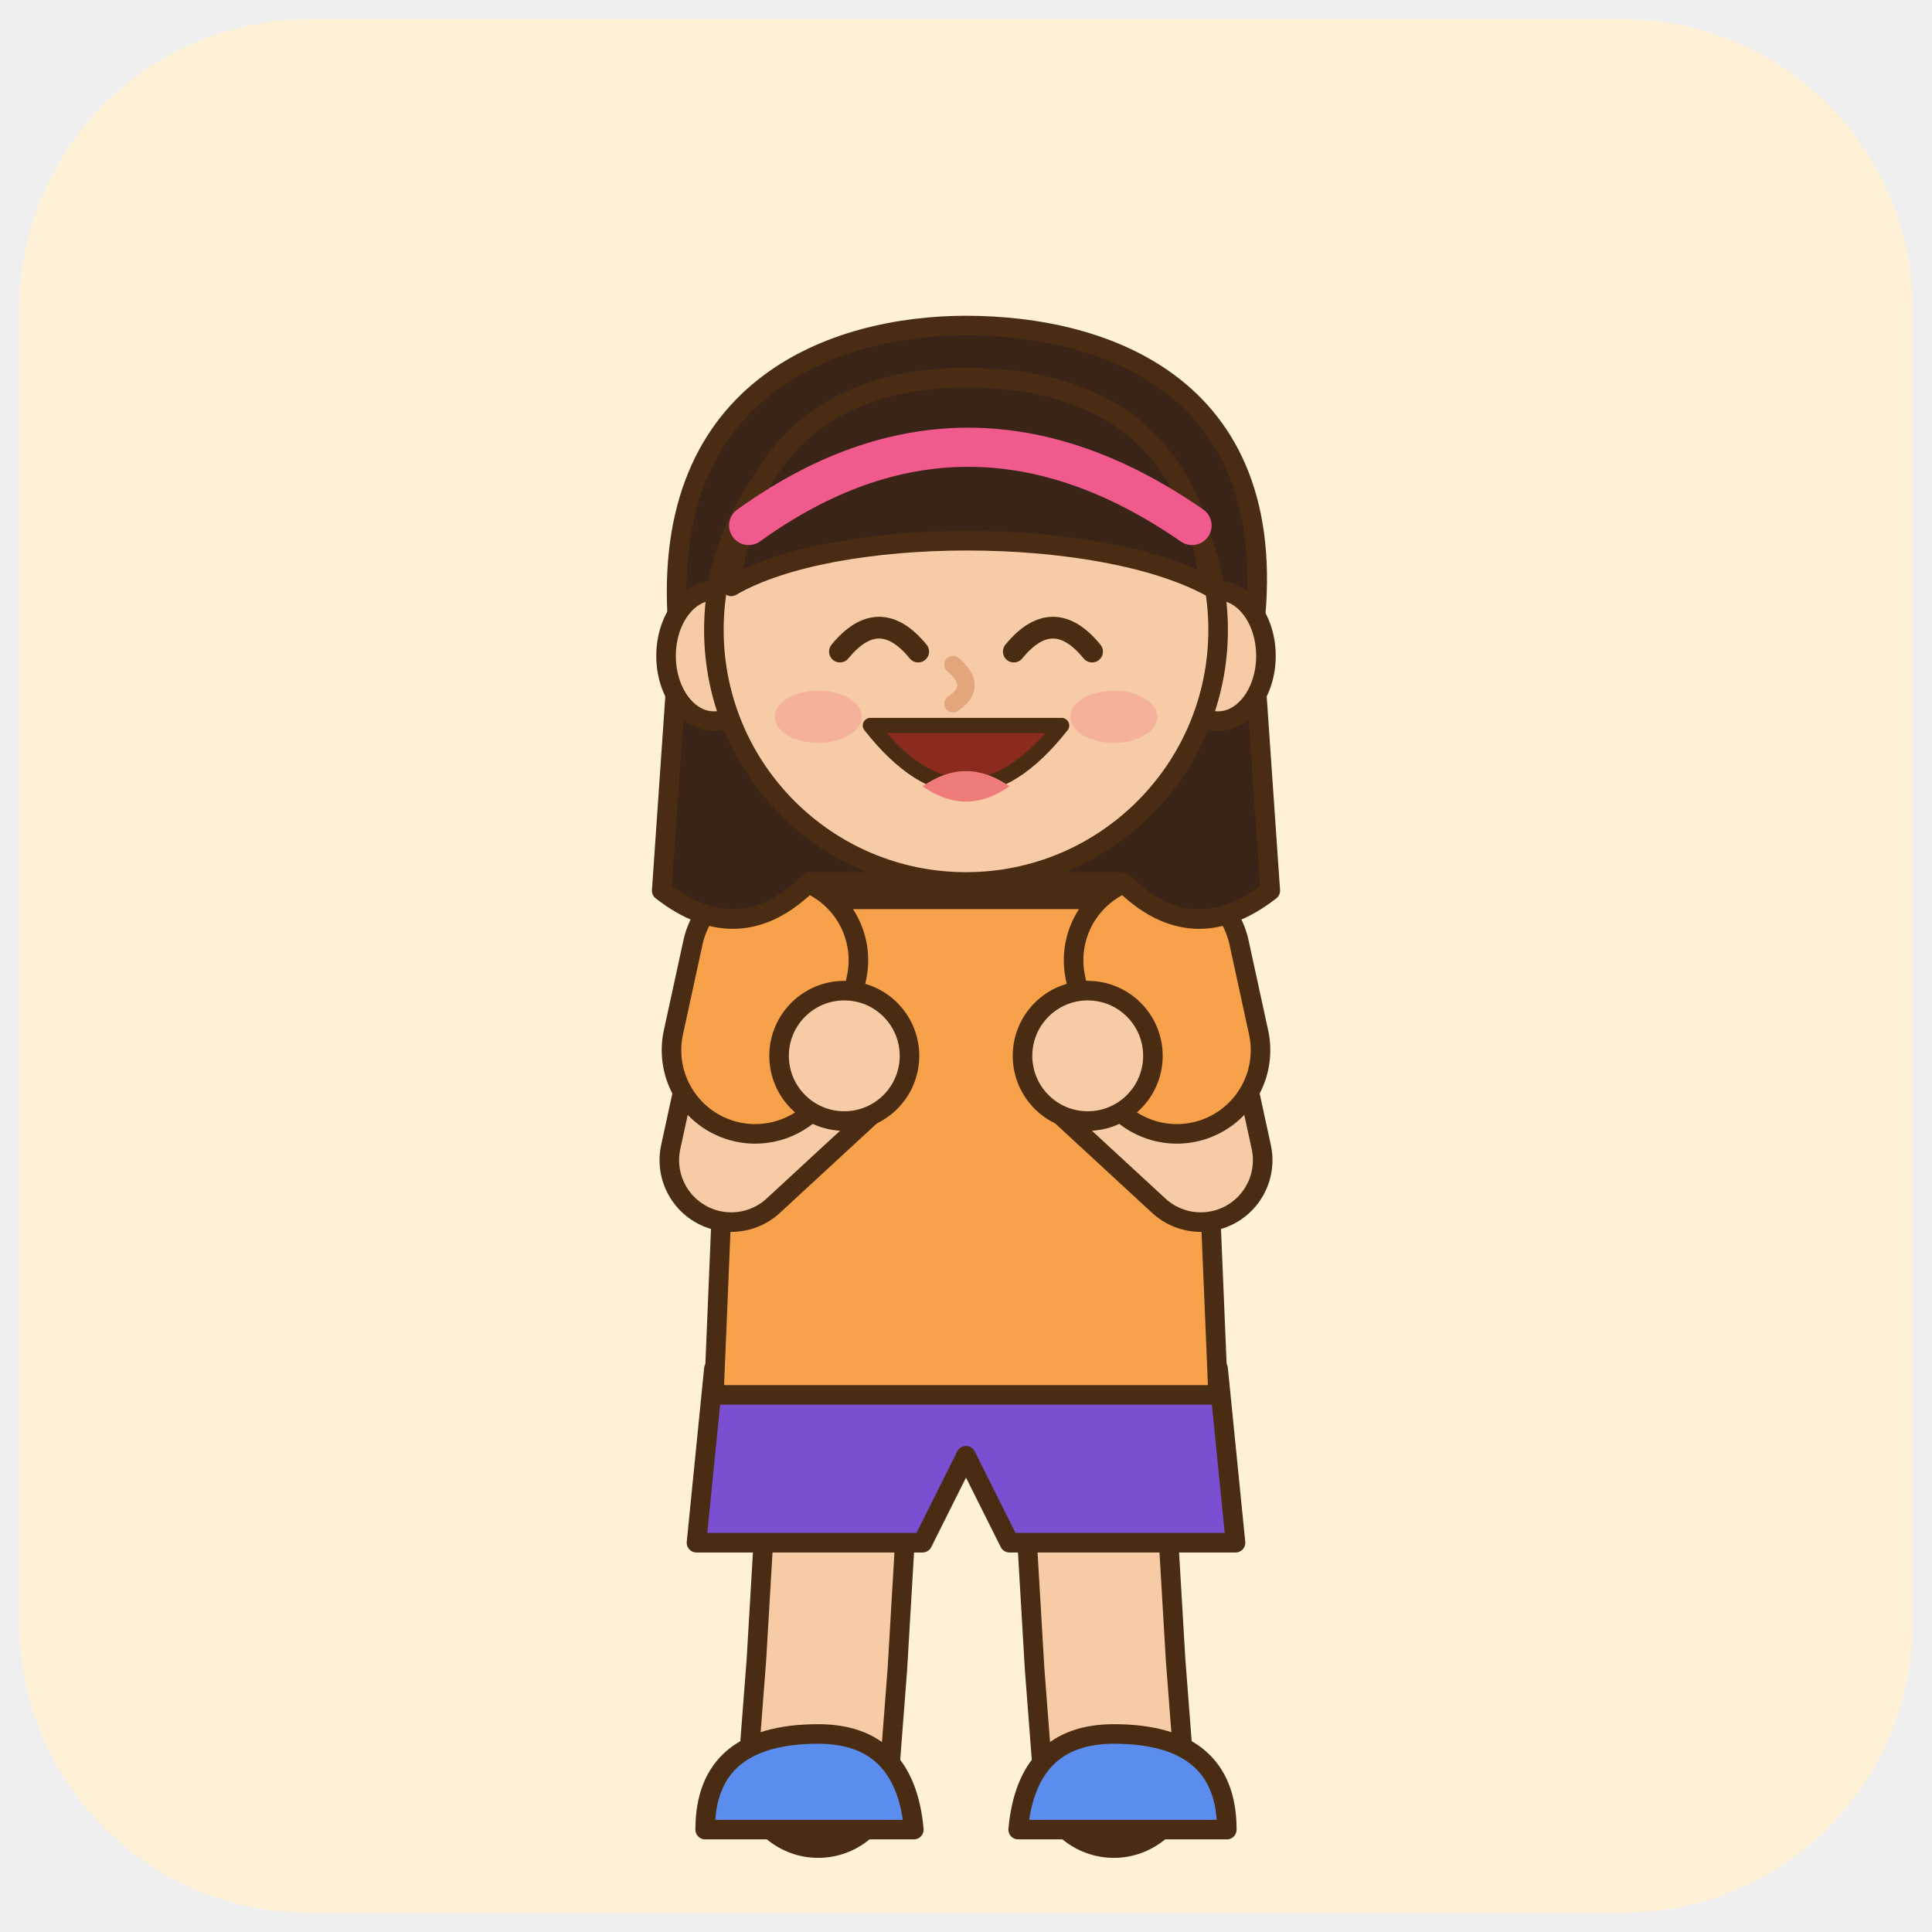
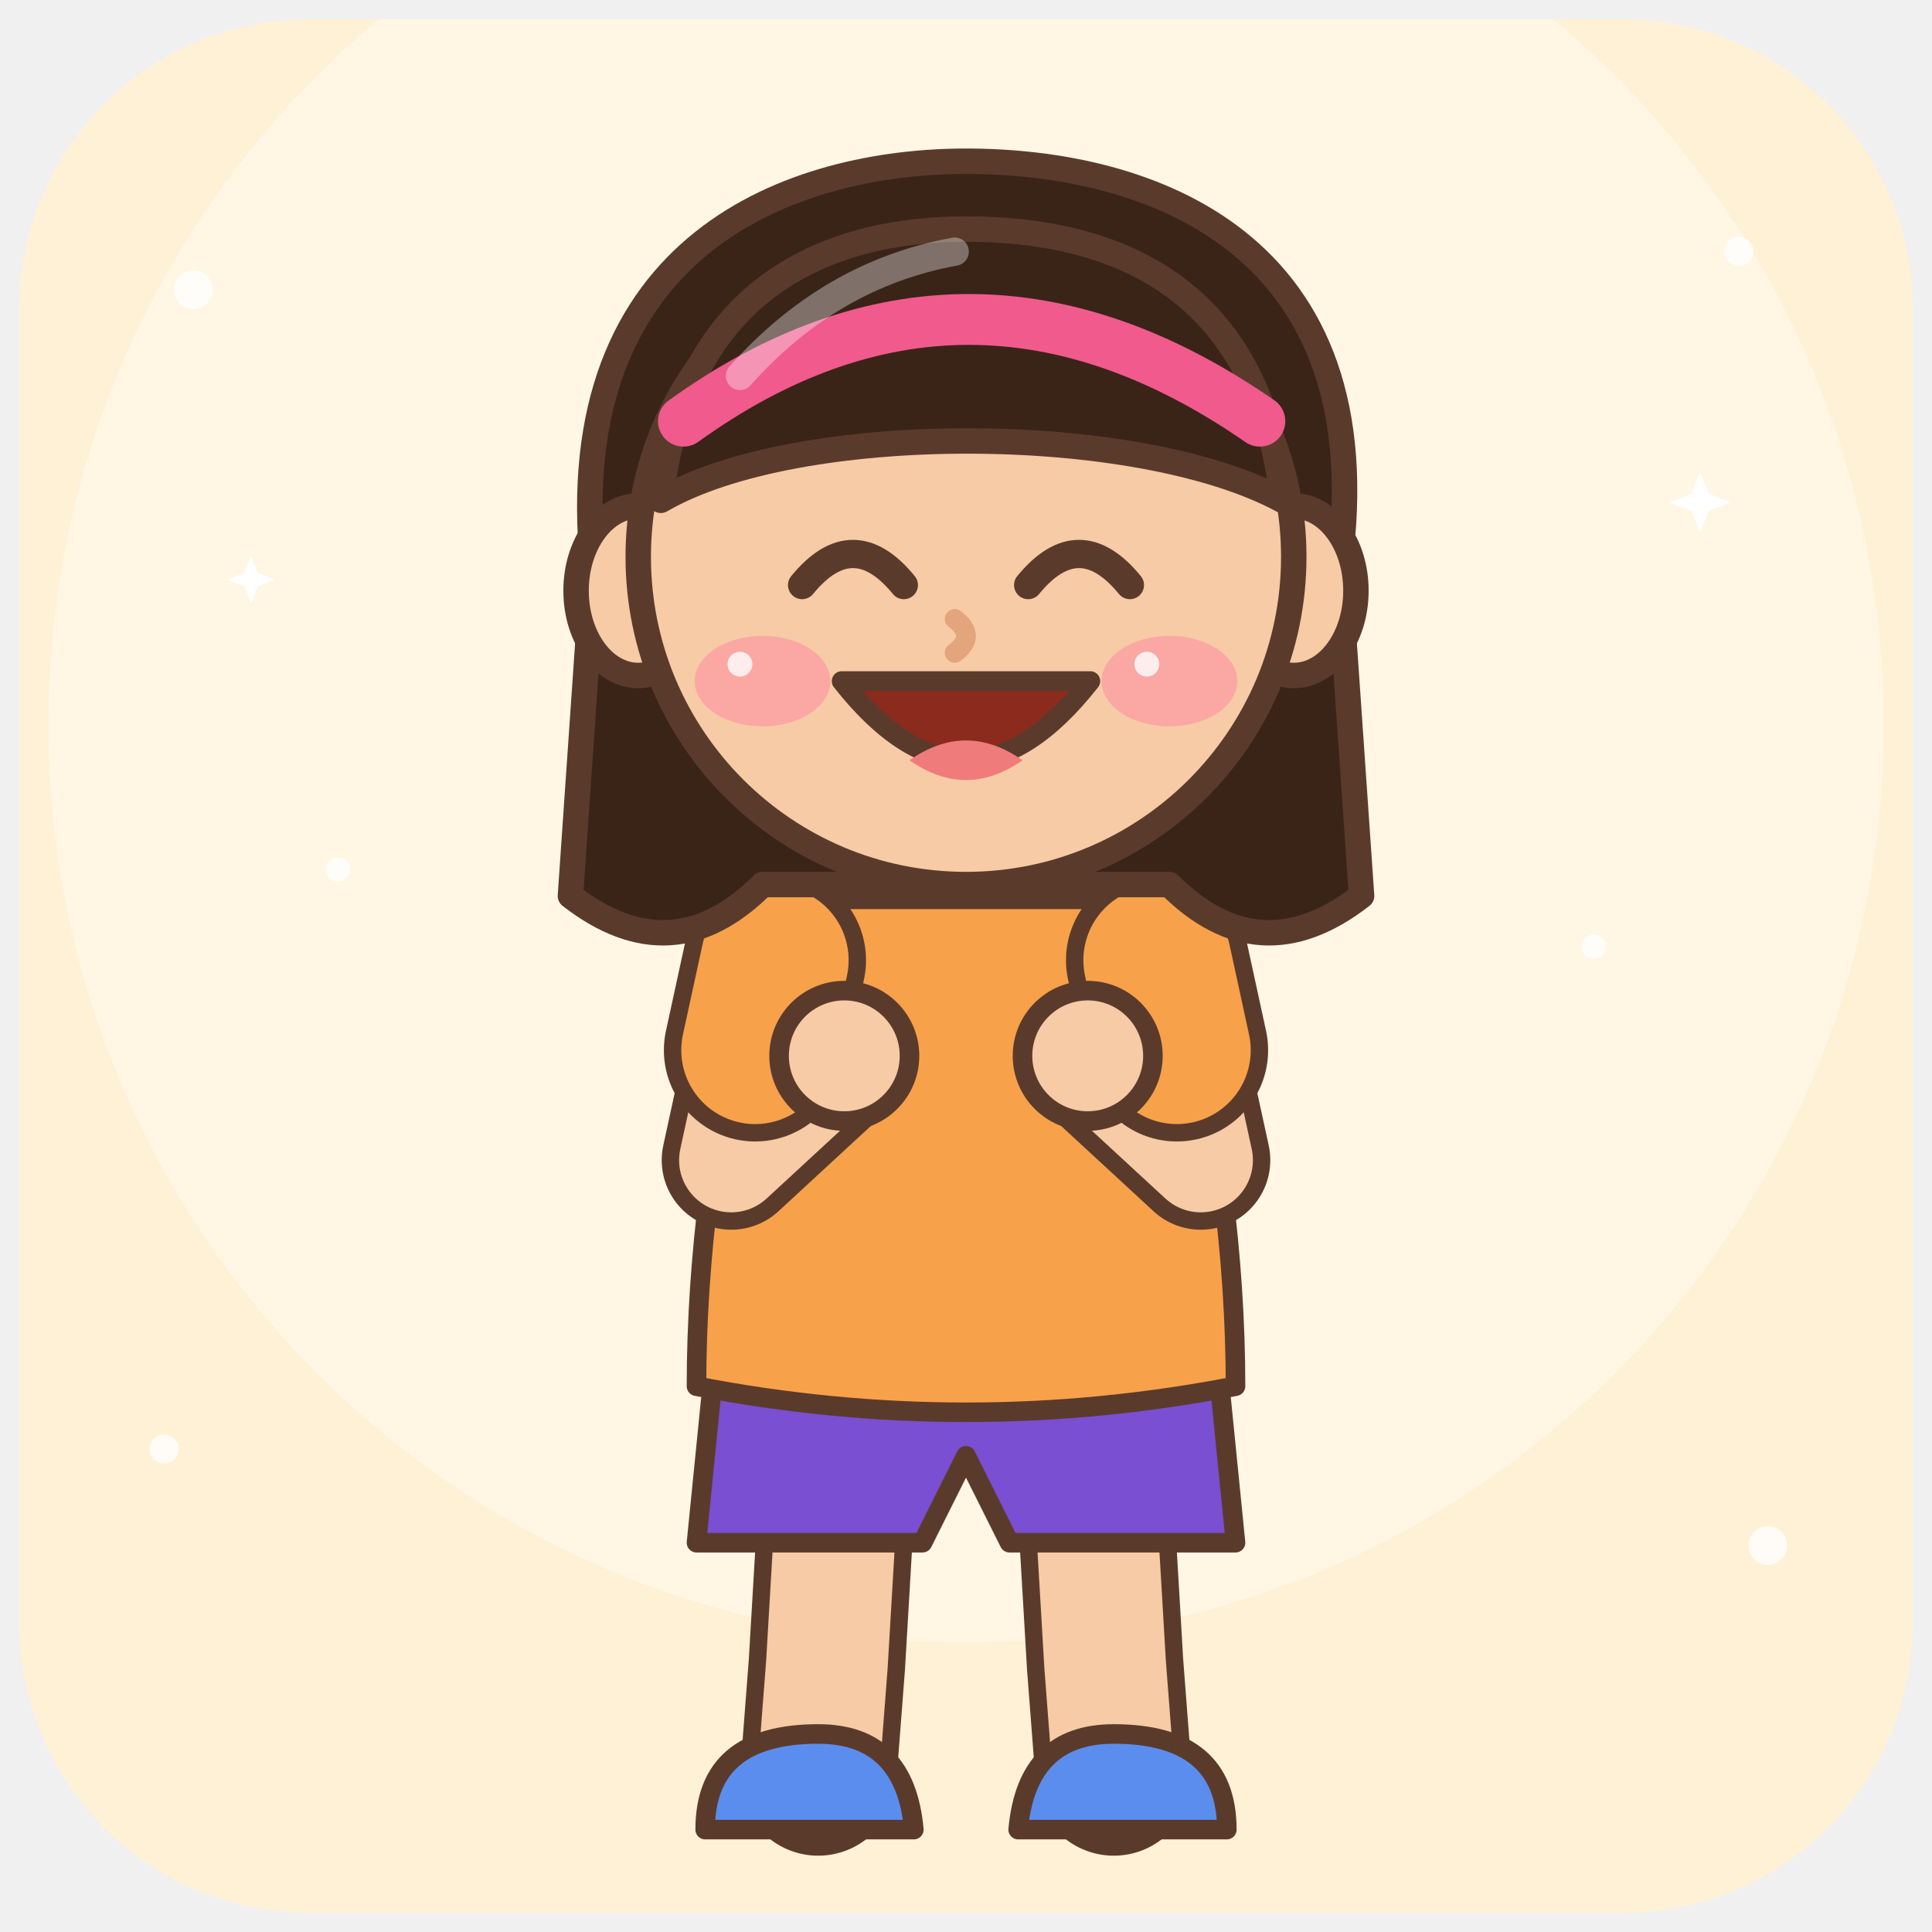
<svg xmlns="http://www.w3.org/2000/svg" viewBox="0 0 512 512">
  <style>
    .fr { animation: fr 0.6s steps(1) infinite; }
    .fr:not(.fr0) { opacity: 0; }
    @keyframes fr { 0% { opacity: 1 } 50.00% { opacity: 0 } 100% { opacity: 0 } }
    .fr1 { animation-delay: 0.30s; }
    @media (prefers-reduced-motion: reduce) { * { animation: none !important; } }
  </style>
  <defs>
    <clipPath id="tile">
      <rect x="4" y="4" width="392" height="392" rx="60" />
    </clipPath>
  </defs>
  <g transform="scale(1.28)">
    <g clip-path="url(#tile)">
      <rect x="4" y="4" width="392" height="392" rx="60" fill="#FFF1D6" />
+       <circle cx="200" cy="150" r="190" fill="#fff" opacity="0.35" />
+       <circle cx="40" cy="60" r="4" fill="#fff" opacity="0.8" />
+       <circle cx="360" cy="52" r="3" fill="#fff" opacity="0.8" />
+       <circle cx="34" cy="300" r="3" fill="#fff" opacity="0.8" />
+       <circle cx="366" cy="320" r="4" fill="#fff" opacity="0.8" />
+       <circle cx="70" cy="180" r="2.5" fill="#fff" opacity="0.8" />
+       <circle cx="330" cy="196" r="2.5" fill="#fff" opacity="0.8" />
+       <path d="M352 97.7 L353.8 102.2 L358.3 104 L353.8 105.8 L352 110.3 L350.2 105.8 L345.7 104 L350.2 102.2 Z" fill="#fff" />
+       <path d="M52 115.1 L53.4 118.6 L56.9 120 L53.4 121.4 L52 124.9 L50.6 121.4 L47.1 120 L50.6 118.6 Z" fill="#fff" />
      <g class="fr fr0">
        <g transform="translate(20 26) scale(0.9)">
          <g transform="translate(0 0)">
-             <path d="M170 320 L168 354 L166 380" fill="none" stroke="#4A2C12" stroke-width="37" stroke-linejoin="round" stroke-linecap="round" />
+             <path d="M170 320 L168 354 L166 380" fill="none" stroke="#5A3B2B" stroke-width="36" stroke-linejoin="round" stroke-linecap="round" />
            <path d="M170 320 L168 354 L166 380" fill="none" stroke="#F6CBA5" stroke-width="28" stroke-linejoin="round" stroke-linecap="round" />
-             <path d="M230 320 L232 354 L234 380" fill="none" stroke="#4A2C12" stroke-width="37" stroke-linejoin="round" stroke-linecap="round" />
+             <path d="M230 320 L232 354 L234 380" fill="none" stroke="#5A3B2B" stroke-width="36" stroke-linejoin="round" stroke-linecap="round" />
            <path d="M230 320 L232 354 L234 380" fill="none" stroke="#F6CBA5" stroke-width="28" stroke-linejoin="round" stroke-linecap="round" />
-             <path d="M140 392 Q140 370 166 370 Q186 370 188 392 Z" fill="#5B8DEF" stroke="#4A2C12" stroke-width="4.5" stroke-linejoin="round" stroke-linecap="round" />
-             <path d="M212 392 Q214 370 234 370 Q260 370 260 392 Z" fill="#5B8DEF" stroke="#4A2C12" stroke-width="4.5" stroke-linejoin="round" stroke-linecap="round" />
-             <path d="M142 286 L258 286 L262 326 L210 326 L200 306 L190 326 L138 326 Z" fill="#7A4FD1" stroke="#4A2C12" stroke-width="4.5" stroke-linejoin="round" stroke-linecap="round" />
+             <path d="M140 392 Q140 370 166 370 Q186 370 188 392 Z" fill="#5B8DEF" stroke="#5A3B2B" stroke-width="4.5" stroke-linejoin="round" stroke-linecap="round" />
+             <path d="M212 392 Q214 370 234 370 Q260 370 260 392 Z" fill="#5B8DEF" stroke="#5A3B2B" stroke-width="4.5" stroke-linejoin="round" stroke-linecap="round" />
+             <path d="M142 286 L258 286 L262 326 L210 326 L200 306 L190 326 L138 326 Z" fill="#7A4FD1" stroke="#5A3B2B" stroke-width="4.5" stroke-linejoin="round" stroke-linecap="round" />
            <rect x="188" y="160" width="24" height="30" rx="0" fill="#F6CBA5" />
-             <path d="M188 160 V190 M212 160 V190" fill="none" stroke="#4A2C12" stroke-width="4.5" stroke-linejoin="round" stroke-linecap="round" />
-             <path d="M146 196 Q148 180 166 178 L234 178 Q252 180 254 196 L258 292 L142 292 Z" fill="#F7A14A" stroke="#4A2C12" stroke-width="4.5" stroke-linejoin="round" stroke-linecap="round" />
+             <path d="M188 160 V190 M212 160 V190" fill="none" stroke="#5A3B2B" stroke-width="4.5" stroke-linejoin="round" stroke-linecap="round" />
+             <path d="M150 196 Q150 178 172 178 L228 178 Q250 178 250 196 Q262 246 262 290 Q200 302 138 290 Q138 246 150 196 Z" fill="#F7A14A" stroke="#5A3B2B" stroke-width="4.5" stroke-linejoin="round" stroke-linecap="round" />
            <g class="arm-l">
-               <path d="M156 192 L146 238 L172 214" fill="none" stroke="#4A2C12" stroke-width="33" stroke-linejoin="round" stroke-linecap="round" />
+               <path d="M156 192 L146 238 L172 214" fill="none" stroke="#5A3B2B" stroke-width="32" stroke-linejoin="round" stroke-linecap="round" />
              <path d="M156 192 L146 238 L172 214" fill="none" stroke="#F6CBA5" stroke-width="24" stroke-linejoin="round" stroke-linecap="round" />
-               <path d="M156 192 L151.5 212.7" fill="none" stroke="#4A2C12" stroke-width="43" stroke-linejoin="round" stroke-linecap="round" />
+               <path d="M156 192 L151.5 212.7" fill="none" stroke="#5A3B2B" stroke-width="42" stroke-linejoin="round" stroke-linecap="round" />
              <path d="M156 192 L151.5 212.7" fill="none" stroke="#F7A14A" stroke-width="34" stroke-linejoin="round" stroke-linecap="round" />
-               <circle cx="172" cy="214" r="15" fill="#F6CBA5" stroke="#4A2C12" stroke-width="4.5" stroke-linejoin="round" stroke-linecap="round" />
+               <circle cx="172" cy="214" r="15" fill="#F6CBA5" stroke="#5A3B2B" stroke-width="4.5" stroke-linejoin="round" stroke-linecap="round" />
            </g>
            <g class="arm-r">
-               <path d="M244 192 L254 238 L228 214" fill="none" stroke="#4A2C12" stroke-width="33" stroke-linejoin="round" stroke-linecap="round" />
+               <path d="M244 192 L254 238 L228 214" fill="none" stroke="#5A3B2B" stroke-width="32" stroke-linejoin="round" stroke-linecap="round" />
              <path d="M244 192 L254 238 L228 214" fill="none" stroke="#F6CBA5" stroke-width="24" stroke-linejoin="round" stroke-linecap="round" />
-               <path d="M244 192 L248.5 212.7" fill="none" stroke="#4A2C12" stroke-width="43" stroke-linejoin="round" stroke-linecap="round" />
+               <path d="M244 192 L248.5 212.7" fill="none" stroke="#5A3B2B" stroke-width="42" stroke-linejoin="round" stroke-linecap="round" />
              <path d="M244 192 L248.5 212.7" fill="none" stroke="#F7A14A" stroke-width="34" stroke-linejoin="round" stroke-linecap="round" />
-               <circle cx="228" cy="214" r="15" fill="#F6CBA5" stroke="#4A2C12" stroke-width="4.5" stroke-linejoin="round" stroke-linecap="round" />
+               <circle cx="228" cy="214" r="15" fill="#F6CBA5" stroke="#5A3B2B" stroke-width="4.5" stroke-linejoin="round" stroke-linecap="round" />
            </g>
            <g class="head" transform="translate(0 0) rotate(0 200 170)">
-               <path d="M134 118 C128 60 170 46 200 46 C232 46 274 60 266 118 L270 176 Q252 190 236 174 L164 174 Q148 190 130 176 Z" fill="#3A2418" stroke="#4A2C12" stroke-width="4.5" stroke-linejoin="round" stroke-linecap="round" />
-               <ellipse cx="142" cy="122" rx="11" ry="15" fill="#F6CBA5" stroke="#4A2C12" stroke-width="4.5" stroke-linejoin="round" stroke-linecap="round" />
-               <ellipse cx="258" cy="122" rx="11" ry="15" fill="#F6CBA5" stroke="#4A2C12" stroke-width="4.5" stroke-linejoin="round" stroke-linecap="round" />
-               <circle cx="200" cy="116" r="58" fill="#F6CBA5" stroke="#4A2C12" stroke-width="4.5" stroke-linejoin="round" stroke-linecap="round" />
-               <ellipse cx="166" cy="136" rx="10" ry="6" fill="#F59A92" opacity="0.55" class="blush" />
-               <ellipse cx="234" cy="136" rx="10" ry="6" fill="#F59A92" opacity="0.55" class="blush" />
-               <path d="M197 124 q6 5 0 9" fill="none" stroke="#E2A57C" stroke-width="4" stroke-linejoin="round" stroke-linecap="round" />
-               <path d="M171 121 q9 -11 18 0" fill="none" stroke="#4A2C12" stroke-width="5" stroke-linejoin="round" stroke-linecap="round" />
-               <path d="M211 121 q9 -11 18 0" fill="none" stroke="#4A2C12" stroke-width="5" stroke-linejoin="round" stroke-linecap="round" />
-               <path d="M178 138 Q200 166 222 138 Z" fill="#8A2B1E" stroke="#4A2C12" stroke-width="3.5" stroke-linejoin="round" stroke-linecap="round" />
-               <path d="M190 152 Q200 145 210 152 Q200 159 190 152 Z" fill="#F07B7B" />
-               <path d="M146 106 C150 68 176 58 200 58 C226 58 252 68 256 106 C230 92 170 92 146 106 Z" fill="#3A2418" stroke="#4A2C12" stroke-width="4.5" stroke-linejoin="round" stroke-linecap="round" />
-               <path d="M150 92 Q200 56 252 92" fill="none" stroke="#F05A8C" stroke-width="9" stroke-linejoin="round" stroke-linecap="round" />
+               <g transform="translate(200 172) scale(1.3) translate(-200 -172)">
+                 <path d="M134 118 C128 60 170 46 200 46 C232 46 274 60 266 118 L270 176 Q252 190 236 174 L164 174 Q148 190 130 176 Z" fill="#3A2418" stroke="#5A3B2B" stroke-width="4.5" stroke-linejoin="round" stroke-linecap="round" />
+                 <ellipse cx="142" cy="122" rx="11" ry="15" fill="#F6CBA5" stroke="#5A3B2B" stroke-width="4.5" stroke-linejoin="round" stroke-linecap="round" />
+                 <ellipse cx="258" cy="122" rx="11" ry="15" fill="#F6CBA5" stroke="#5A3B2B" stroke-width="4.5" stroke-linejoin="round" stroke-linecap="round" />
+                 <circle cx="200" cy="116" r="58" fill="#F6CBA5" stroke="#5A3B2B" stroke-width="4.5" stroke-linejoin="round" stroke-linecap="round" />
+                 <ellipse cx="164" cy="138" rx="12" ry="8" fill="#FF8FA3" opacity="0.6" class="blush" />
+                 <ellipse cx="236" cy="138" rx="12" ry="8" fill="#FF8FA3" opacity="0.6" class="blush" />
+                 <circle cx="160" cy="135" r="2.2" fill="#fff" opacity="0.8" />
+                 <circle cx="232" cy="135" r="2.2" fill="#fff" opacity="0.8" />
+                 <path d="M198 127 q4 3 0 6" fill="none" stroke="#E2A57C" stroke-width="3.5" stroke-linejoin="round" stroke-linecap="round" />
+                 <path d="M171 121 q9 -11 18 0" fill="none" stroke="#5A3B2B" stroke-width="5" stroke-linejoin="round" stroke-linecap="round" />
+                 <path d="M211 121 q9 -11 18 0" fill="none" stroke="#5A3B2B" stroke-width="5" stroke-linejoin="round" stroke-linecap="round" />
+                 <path d="M178 138 Q200 166 222 138 Z" fill="#8A2B1E" stroke="#5A3B2B" stroke-width="3.5" stroke-linejoin="round" stroke-linecap="round" />
+                 <path d="M190 152 Q200 145 210 152 Q200 159 190 152 Z" fill="#F07B7B" />
+                 <path d="M146 106 C150 68 176 58 200 58 C226 58 252 68 256 106 C230 92 170 92 146 106 Z" fill="#3A2418" stroke="#5A3B2B" stroke-width="4.5" stroke-linejoin="round" stroke-linecap="round" />
+                 <path d="M150 92 Q200 56 252 92" fill="none" stroke="#F05A8C" stroke-width="9" stroke-linejoin="round" stroke-linecap="round" />
+                 <path d="M160 84 Q176 66 198 62" fill="none" stroke="#fff" stroke-width="5" stroke-linejoin="round" stroke-linecap="round" opacity="0.35" />
+               </g>
            </g>
          </g>
        </g>
      </g>
      <g class="fr fr1">
        <g transform="translate(20 26) scale(0.9)">
          <g transform="translate(0 0)">
-             <path d="M170 320 L168 354 L166 380" fill="none" stroke="#4A2C12" stroke-width="37" stroke-linejoin="round" stroke-linecap="round" />
+             <path d="M170 320 L168 354 L166 380" fill="none" stroke="#5A3B2B" stroke-width="36" stroke-linejoin="round" stroke-linecap="round" />
            <path d="M170 320 L168 354 L166 380" fill="none" stroke="#F6CBA5" stroke-width="28" stroke-linejoin="round" stroke-linecap="round" />
-             <path d="M230 320 L232 354 L234 380" fill="none" stroke="#4A2C12" stroke-width="37" stroke-linejoin="round" stroke-linecap="round" />
+             <path d="M230 320 L232 354 L234 380" fill="none" stroke="#5A3B2B" stroke-width="36" stroke-linejoin="round" stroke-linecap="round" />
            <path d="M230 320 L232 354 L234 380" fill="none" stroke="#F6CBA5" stroke-width="28" stroke-linejoin="round" stroke-linecap="round" />
-             <path d="M140 392 Q140 370 166 370 Q186 370 188 392 Z" fill="#5B8DEF" stroke="#4A2C12" stroke-width="4.5" stroke-linejoin="round" stroke-linecap="round" />
-             <path d="M212 392 Q214 370 234 370 Q260 370 260 392 Z" fill="#5B8DEF" stroke="#4A2C12" stroke-width="4.5" stroke-linejoin="round" stroke-linecap="round" />
-             <path d="M142 286 L258 286 L262 326 L210 326 L200 306 L190 326 L138 326 Z" fill="#7A4FD1" stroke="#4A2C12" stroke-width="4.5" stroke-linejoin="round" stroke-linecap="round" />
+             <path d="M140 392 Q140 370 166 370 Q186 370 188 392 Z" fill="#5B8DEF" stroke="#5A3B2B" stroke-width="4.5" stroke-linejoin="round" stroke-linecap="round" />
+             <path d="M212 392 Q214 370 234 370 Q260 370 260 392 Z" fill="#5B8DEF" stroke="#5A3B2B" stroke-width="4.5" stroke-linejoin="round" stroke-linecap="round" />
+             <path d="M142 286 L258 286 L262 326 L210 326 L200 306 L190 326 L138 326 Z" fill="#7A4FD1" stroke="#5A3B2B" stroke-width="4.5" stroke-linejoin="round" stroke-linecap="round" />
            <rect x="188" y="160" width="24" height="30" rx="0" fill="#F6CBA5" />
-             <path d="M188 160 V190 M212 160 V190" fill="none" stroke="#4A2C12" stroke-width="4.5" stroke-linejoin="round" stroke-linecap="round" />
-             <path d="M146 196 Q148 180 166 178 L234 178 Q252 180 254 196 L258 292 L142 292 Z" fill="#F7A14A" stroke="#4A2C12" stroke-width="4.5" stroke-linejoin="round" stroke-linecap="round" />
+             <path d="M188 160 V190 M212 160 V190" fill="none" stroke="#5A3B2B" stroke-width="4.5" stroke-linejoin="round" stroke-linecap="round" />
+             <path d="M150 196 Q150 178 172 178 L228 178 Q250 178 250 196 Q262 246 262 290 Q200 302 138 290 Q138 246 150 196 Z" fill="#F7A14A" stroke="#5A3B2B" stroke-width="4.5" stroke-linejoin="round" stroke-linecap="round" />
            <g class="arm-l">
-               <path d="M156 192 L150 238 L190 212" fill="none" stroke="#4A2C12" stroke-width="33" stroke-linejoin="round" stroke-linecap="round" />
+               <path d="M156 192 L150 238 L190 212" fill="none" stroke="#5A3B2B" stroke-width="32" stroke-linejoin="round" stroke-linecap="round" />
              <path d="M156 192 L150 238 L190 212" fill="none" stroke="#F6CBA5" stroke-width="24" stroke-linejoin="round" stroke-linecap="round" />
-               <path d="M156 192 L153.3 212.7" fill="none" stroke="#4A2C12" stroke-width="43" stroke-linejoin="round" stroke-linecap="round" />
+               <path d="M156 192 L153.3 212.7" fill="none" stroke="#5A3B2B" stroke-width="42" stroke-linejoin="round" stroke-linecap="round" />
              <path d="M156 192 L153.3 212.7" fill="none" stroke="#F7A14A" stroke-width="34" stroke-linejoin="round" stroke-linecap="round" />
-               <circle cx="190" cy="212" r="15" fill="#F6CBA5" stroke="#4A2C12" stroke-width="4.5" stroke-linejoin="round" stroke-linecap="round" />
+               <circle cx="190" cy="212" r="15" fill="#F6CBA5" stroke="#5A3B2B" stroke-width="4.5" stroke-linejoin="round" stroke-linecap="round" />
            </g>
            <g class="arm-r">
-               <path d="M244 192 L250 238 L210 212" fill="none" stroke="#4A2C12" stroke-width="33" stroke-linejoin="round" stroke-linecap="round" />
+               <path d="M244 192 L250 238 L210 212" fill="none" stroke="#5A3B2B" stroke-width="32" stroke-linejoin="round" stroke-linecap="round" />
              <path d="M244 192 L250 238 L210 212" fill="none" stroke="#F6CBA5" stroke-width="24" stroke-linejoin="round" stroke-linecap="round" />
-               <path d="M244 192 L246.7 212.7" fill="none" stroke="#4A2C12" stroke-width="43" stroke-linejoin="round" stroke-linecap="round" />
+               <path d="M244 192 L246.7 212.7" fill="none" stroke="#5A3B2B" stroke-width="42" stroke-linejoin="round" stroke-linecap="round" />
              <path d="M244 192 L246.7 212.7" fill="none" stroke="#F7A14A" stroke-width="34" stroke-linejoin="round" stroke-linecap="round" />
-               <circle cx="210" cy="212" r="15" fill="#F6CBA5" stroke="#4A2C12" stroke-width="4.5" stroke-linejoin="round" stroke-linecap="round" />
+               <circle cx="210" cy="212" r="15" fill="#F6CBA5" stroke="#5A3B2B" stroke-width="4.5" stroke-linejoin="round" stroke-linecap="round" />
            </g>
            <g class="head" transform="translate(0 0) rotate(0 200 170)">
-               <path d="M134 118 C128 60 170 46 200 46 C232 46 274 60 266 118 L270 176 Q252 190 236 174 L164 174 Q148 190 130 176 Z" fill="#3A2418" stroke="#4A2C12" stroke-width="4.5" stroke-linejoin="round" stroke-linecap="round" />
-               <ellipse cx="142" cy="122" rx="11" ry="15" fill="#F6CBA5" stroke="#4A2C12" stroke-width="4.5" stroke-linejoin="round" stroke-linecap="round" />
-               <ellipse cx="258" cy="122" rx="11" ry="15" fill="#F6CBA5" stroke="#4A2C12" stroke-width="4.5" stroke-linejoin="round" stroke-linecap="round" />
-               <circle cx="200" cy="116" r="58" fill="#F6CBA5" stroke="#4A2C12" stroke-width="4.5" stroke-linejoin="round" stroke-linecap="round" />
-               <ellipse cx="166" cy="136" rx="10" ry="6" fill="#F59A92" opacity="0.55" class="blush" />
-               <ellipse cx="234" cy="136" rx="10" ry="6" fill="#F59A92" opacity="0.55" class="blush" />
-               <path d="M197 124 q6 5 0 9" fill="none" stroke="#E2A57C" stroke-width="4" stroke-linejoin="round" stroke-linecap="round" />
-               <path d="M171 121 q9 -11 18 0" fill="none" stroke="#4A2C12" stroke-width="5" stroke-linejoin="round" stroke-linecap="round" />
-               <path d="M211 121 q9 -11 18 0" fill="none" stroke="#4A2C12" stroke-width="5" stroke-linejoin="round" stroke-linecap="round" />
-               <path d="M178 138 Q200 166 222 138 Z" fill="#8A2B1E" stroke="#4A2C12" stroke-width="3.5" stroke-linejoin="round" stroke-linecap="round" />
-               <path d="M190 152 Q200 145 210 152 Q200 159 190 152 Z" fill="#F07B7B" />
-               <path d="M146 106 C150 68 176 58 200 58 C226 58 252 68 256 106 C230 92 170 92 146 106 Z" fill="#3A2418" stroke="#4A2C12" stroke-width="4.5" stroke-linejoin="round" stroke-linecap="round" />
-               <path d="M150 92 Q200 56 252 92" fill="none" stroke="#F05A8C" stroke-width="9" stroke-linejoin="round" stroke-linecap="round" />
+               <g transform="translate(200 172) scale(1.3) translate(-200 -172)">
+                 <path d="M134 118 C128 60 170 46 200 46 C232 46 274 60 266 118 L270 176 Q252 190 236 174 L164 174 Q148 190 130 176 Z" fill="#3A2418" stroke="#5A3B2B" stroke-width="4.5" stroke-linejoin="round" stroke-linecap="round" />
+                 <ellipse cx="142" cy="122" rx="11" ry="15" fill="#F6CBA5" stroke="#5A3B2B" stroke-width="4.5" stroke-linejoin="round" stroke-linecap="round" />
+                 <ellipse cx="258" cy="122" rx="11" ry="15" fill="#F6CBA5" stroke="#5A3B2B" stroke-width="4.5" stroke-linejoin="round" stroke-linecap="round" />
+                 <circle cx="200" cy="116" r="58" fill="#F6CBA5" stroke="#5A3B2B" stroke-width="4.5" stroke-linejoin="round" stroke-linecap="round" />
+                 <ellipse cx="164" cy="138" rx="12" ry="8" fill="#FF8FA3" opacity="0.6" class="blush" />
+                 <ellipse cx="236" cy="138" rx="12" ry="8" fill="#FF8FA3" opacity="0.6" class="blush" />
+                 <circle cx="160" cy="135" r="2.2" fill="#fff" opacity="0.8" />
+                 <circle cx="232" cy="135" r="2.2" fill="#fff" opacity="0.8" />
+                 <path d="M198 127 q4 3 0 6" fill="none" stroke="#E2A57C" stroke-width="3.5" stroke-linejoin="round" stroke-linecap="round" />
+                 <path d="M171 121 q9 -11 18 0" fill="none" stroke="#5A3B2B" stroke-width="5" stroke-linejoin="round" stroke-linecap="round" />
+                 <path d="M211 121 q9 -11 18 0" fill="none" stroke="#5A3B2B" stroke-width="5" stroke-linejoin="round" stroke-linecap="round" />
+                 <path d="M178 138 Q200 166 222 138 Z" fill="#8A2B1E" stroke="#5A3B2B" stroke-width="3.5" stroke-linejoin="round" stroke-linecap="round" />
+                 <path d="M190 152 Q200 145 210 152 Q200 159 190 152 Z" fill="#F07B7B" />
+                 <path d="M146 106 C150 68 176 58 200 58 C226 58 252 68 256 106 C230 92 170 92 146 106 Z" fill="#3A2418" stroke="#5A3B2B" stroke-width="4.5" stroke-linejoin="round" stroke-linecap="round" />
+                 <path d="M150 92 Q200 56 252 92" fill="none" stroke="#F05A8C" stroke-width="9" stroke-linejoin="round" stroke-linecap="round" />
+                 <path d="M160 84 Q176 66 198 62" fill="none" stroke="#fff" stroke-width="5" stroke-linejoin="round" stroke-linecap="round" opacity="0.35" />
+               </g>
            </g>
          </g>
        </g>
        <g transform="translate(20 26) scale(0.9)">
          <path d="M182 196 l-12 -12 M200 190 v-16 M218 196 l12 -12" fill="none" stroke="#E0906E" stroke-width="5" stroke-linejoin="round" stroke-linecap="round" />
        </g>
      </g>
    </g>
  </g>
</svg>
